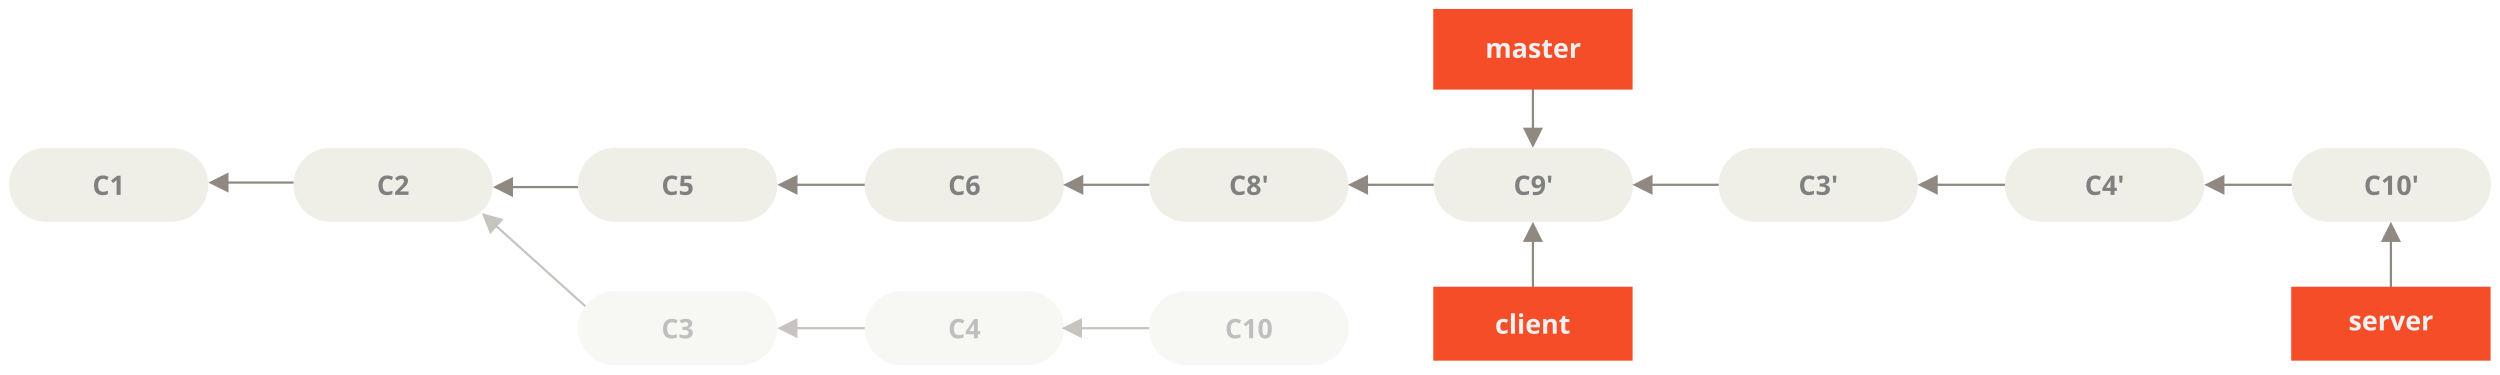
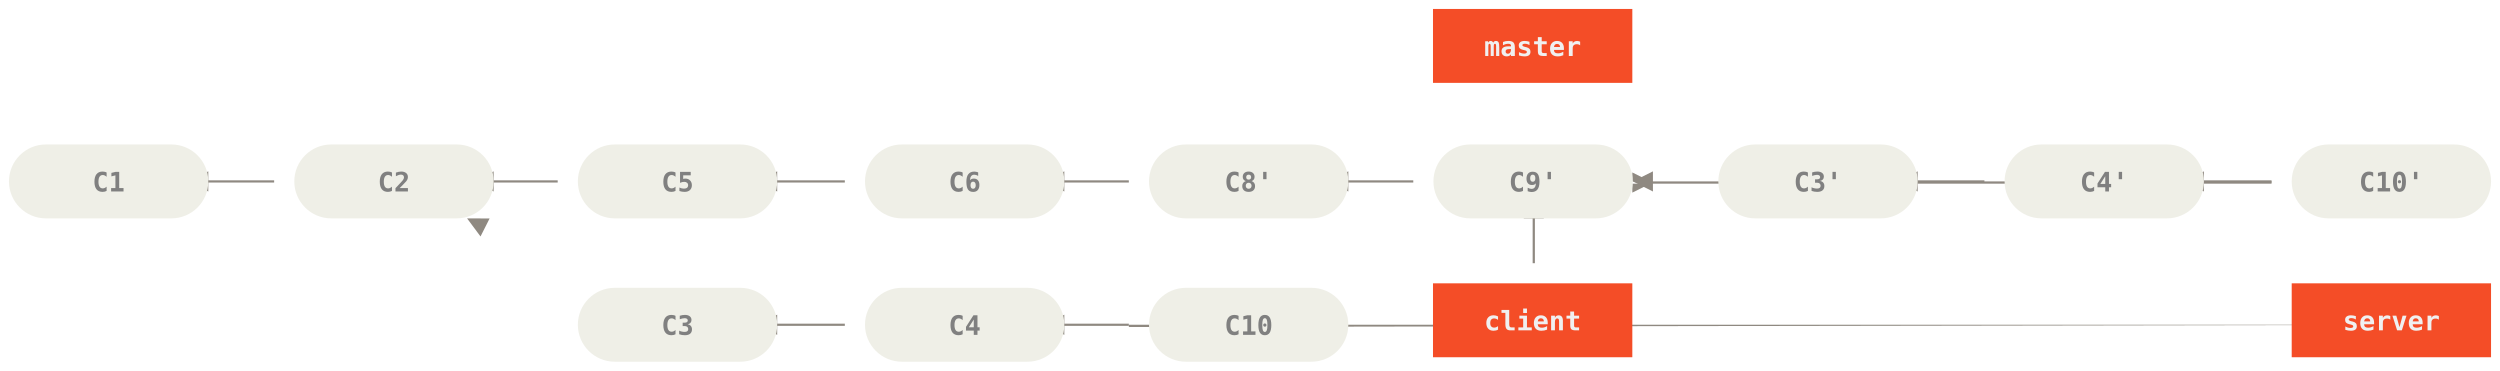
- <svg xmlns="http://www.w3.org/2000/svg" id="svg4401" version="1.1" viewBox="0 0 1116 167">
-   <g id="g4653" transform="translate(-10,-7)">
-     <g id="brown" transform="translate(14,73)" style="fill-rule:evenodd;fill:none">
-       <rect id="Rectangle-1" width="89" height="33" rx="16.5" ry="16.5" style="fill-rule:evenodd;fill:#efefe7" />
-       <text id="C6" font-size="12px" font-weight="700" style="fill:#979797;font-family:'Source Code Pro';font-size:12px;font-weight:700;text-anchor:middle">
-         <tspan id="tspan4256" x="44.5" y="21" style="fill:gray">C1</tspan>
-       </text>
-     </g>
-     <g id="Line-+-brown-2" transform="translate(103,73)" style="fill-rule:evenodd;fill:none">
-       <path id="Line" d="m9 15h35v1h-35v4l-9-4.5 9-4.5z" style="fill-rule:nonzero;fill:#8f8981" />
-       <g id="g4267" transform="translate(38)">
-         <rect id="rect4261" width="89" height="33" rx="16.5" ry="16.5" style="fill-rule:evenodd;fill:#efefe7" />
-         <text id="text4265" font-size="12px" font-weight="700" style="fill:#979797;font-family:'Source Code Pro';font-size:12px;font-weight:700;text-anchor:middle">
-           <tspan id="tspan4263" x="44.5" y="21" style="fill:gray">C2</tspan>
-         </text>
-       </g>
-     </g>
-     <g id="Line-2-+-brown-3" transform="translate(230,73)" style="fill-rule:evenodd;fill:none">
-       <path id="Line-2" d="m9 17h35v1h-35v4l-9-4.5 9-4.5z" style="fill-rule:nonzero;fill:#8f8981" />
-       <g id="g4277" transform="translate(38)">
-         <rect id="rect4271" width="89" height="33" rx="16.5" ry="16.5" style="fill-rule:evenodd;fill:#efefe7" />
-         <text id="text4275" font-size="12px" font-weight="700" style="fill:#979797;font-family:'Source Code Pro';font-size:12px;font-weight:700;text-anchor:middle">
-           <tspan id="tspan4273" x="44.5" y="21" style="fill:gray">C5</tspan>
-         </text>
-       </g>
-     </g>
-     <g id="g4514">
-       <path id="Line-7" transform="translate(650.8,11)" d="m43 53v-32h1v32h4l-4.5 9-4.5-9z" style="fill:#8f8981" />
-       <g id="g4507">
-         <rect id="Rectangle-2" transform="matrix(.83962 0 0 1 649.8 11)" width="106" height="36" style="fill-rule:evenodd;fill:#f44d27" />
-         <text id="master" transform="translate(641.4 11.907)" font-size="12px" font-weight="700" style="fill-rule:evenodd;fill:#979797;font-family:'Source Code Pro';font-size:12px;font-weight:700;text-anchor:middle">
-           <tspan id="tspan4282" x="53" y="20.909" style="fill:#f0f0f0">master</tspan>
-         </text>
-       </g>
-     </g>
-     <g id="Line-6-+-brown-4" transform="translate(357,73)" style="fill-rule:evenodd;fill:none">
-       <path id="Line-6" d="m9 16h35v1h-35v4l-9-4.5 9-4.5z" style="fill-rule:nonzero;fill:#8f8981" />
-       <g id="g4294" transform="translate(39)">
-         <rect id="rect4288" width="89" height="33" rx="16.5" ry="16.5" style="fill-rule:evenodd;fill:#efefe7" />
-         <text id="text4292" font-size="12px" font-weight="700" style="fill:#979797;font-family:'Source Code Pro';font-size:12px;font-weight:700;text-anchor:middle">
-           <tspan id="tspan4290" x="44.5" y="21" style="fill:gray">C6</tspan>
-         </text>
-       </g>
-     </g>
-     <path id="path4297" transform="translate(484.6,73)" d="m9 16h35v1h-35v4l-9-4.5 9-4.5z" style="fill:#8f8981" />
-     <g id="g4305" transform="translate(523,73)" style="fill-rule:evenodd;fill:none">
-       <rect id="rect4299" width="89" height="33" rx="16.5" ry="16.5" style="fill-rule:evenodd;fill:#efefe7" />
-       <text id="text4303" font-size="12px" font-weight="700" style="fill:#979797;font-family:'Source Code Pro';font-size:12px;font-weight:700;text-anchor:middle">
-         <tspan id="tspan4301" x="44.5" y="21" style="fill:gray">C8'</tspan>
-       </text>
-     </g>
-     <path id="Line-12" transform="translate(.7)" d="m620 89h35v1h-35v4l-9-4.5 9-4.5z" style="fill:#8f8981" />
-     <g id="g4315" transform="translate(650,73)" style="fill-rule:evenodd;fill:none">
-       <rect id="rect4309" width="89" height="33" rx="16.5" ry="16.5" style="fill-rule:evenodd;fill:#efefe7" />
-       <text id="text4313" font-size="12px" font-weight="700" style="fill:#979797;font-family:'Source Code Pro';font-size:12px;font-weight:700;text-anchor:middle">
-         <tspan id="tspan4311" x="44.5" y="21" style="fill:gray">C9'</tspan>
-       </text>
-     </g>
-     <path id="path4317" transform="translate(738.7,73)" d="m9 16h35v1h-35v4l-9-4.5 9-4.5z" style="fill:#8f8981" />
-     <g id="g4325" transform="translate(777.2,73)" style="fill-rule:evenodd;fill:none">
-       <rect id="rect4319" width="89" height="33" rx="16.5" ry="16.5" style="fill-rule:evenodd;fill:#efefe7" />
-       <text id="text4323" font-size="12px" font-weight="700" style="fill:#979797;font-family:'Source Code Pro';font-size:12px;font-weight:700;text-anchor:middle">
-         <tspan id="tspan4321" x="44.5" y="21" style="fill:gray">C3'</tspan>
-       </text>
-     </g>
-     <g id="Line-6-+-brown-8" transform="translate(866,73)" style="fill-rule:evenodd;fill:none">
-       <path id="path4328" d="m9 16h35v1h-35v4l-9-4.5 9-4.5z" style="fill-rule:nonzero;fill:#8f8981" />
-       <g id="g4336" transform="translate(39)">
-         <rect id="rect4330" width="89" height="33" rx="16.5" ry="16.5" style="fill-rule:evenodd;fill:#efefe7" />
-         <text id="text4334" font-size="12px" font-weight="700" style="fill:#979797;font-family:'Source Code Pro';font-size:12px;font-weight:700;text-anchor:middle">
-           <tspan id="tspan4332" x="44.5" y="21" style="fill:gray">C4'</tspan>
-         </text>
-       </g>
-     </g>
-     <path id="path4339" d="m1003 89h35v1h-35v4l-9-4.5 9-4.5z" style="fill:#8f8981" />
-     <g id="g4347" transform="translate(1033,73)" style="fill-rule:evenodd;fill:none">
-       <rect id="rect4341" width="89" height="33" rx="16.5" ry="16.5" style="fill-rule:evenodd;fill:#efefe7" />
-       <text id="text4345" font-size="12px" font-weight="700" style="fill:#979797;font-family:'Source Code Pro';font-size:12px;font-weight:700;text-anchor:middle">
-         <tspan id="tspan4343" x="44.5" y="21" style="fill:gray">C10'</tspan>
-       </text>
-     </g>
-     <g id="Group" transform="translate(225,102)" style="fill-rule:evenodd;fill:none;opacity:.5">
-       <path id="Line-8" d="m7.152 5.815 44.054 39.648-.669.743-44.054-39.648-2.676 2.973-3.679-9.366 9.7 2.676z" style="fill-rule:nonzero;fill:#8f8981" />
-       <g id="g4356" transform="translate(43,35)">
-         <rect id="rect4350" width="89" height="33" rx="16.5" ry="16.5" style="fill-rule:evenodd;fill:#efefe7" />
-         <text id="text4354" font-size="12px" font-weight="700" style="fill:#979797;font-family:'Source Code Pro';font-size:12px;font-weight:700;text-anchor:middle">
-           <tspan id="tspan4352" x="44.5" y="21" style="fill:gray">C3</tspan>
-         </text>
-       </g>
-       <g id="Line-6-+-brown-6" transform="translate(132,35)">
-         <path id="path4358" d="m9 16h35v1h-35v4l-9-4.5 9-4.5z" style="fill-rule:nonzero;fill:#8f8981" />
-         <g id="g4366" transform="translate(39)">
-           <rect id="rect4360" width="89" height="33" rx="16.5" ry="16.5" style="fill-rule:evenodd;fill:#efefe7" />
-           <text id="text4364" font-size="12px" font-weight="700" style="fill:#979797;font-family:'Source Code Pro';font-size:12px;font-weight:700;text-anchor:middle">
-             <tspan id="tspan4362" x="44.5" y="21" style="fill:gray">C4</tspan>
-           </text>
-         </g>
-       </g>
-       <path id="Line-11" d="m268 51h35v1h-35v4l-9-4.5 9-4.5z" style="fill-rule:nonzero;fill:#8f8981" />
-       <g id="g4376" transform="translate(298,35)">
-         <rect id="rect4370" width="89" height="33" rx="16.5" ry="16.5" style="fill-rule:evenodd;fill:#efefe7" />
-         <text id="text4374" font-size="12px" font-weight="700" style="fill:#979797;font-family:'Source Code Pro';font-size:12px;font-weight:700;text-anchor:middle">
-           <tspan id="tspan4372" x="44.5" y="21" style="fill:gray">C10</tspan>
-         </text>
-       </g>
-     </g>
-     <g id="g4568">
-       <path id="Line-4" transform="translate(1033.8,106)" d="m44 9v35h-1v-35h-4l4.5-9 4.5 9z" style="fill:#8f8981" />
-       <g id="g4561">
-         <rect id="rect4380" transform="matrix(.83962 0 0 1 1032.8 135)" width="106" height="33" style="fill-rule:evenodd;fill:#f44d27" />
-         <text id="text4384" transform="translate(1024.3 134.48)" font-size="12px" font-weight="700" style="fill-rule:evenodd;fill:#979797;font-family:'Source Code Pro';font-size:12px;font-weight:700;text-anchor:middle">
-           <tspan id="tspan4382" x="53" y="20" style="fill:#f0f0f0">server</tspan>
-         </text>
-       </g>
-     </g>
-     <g id="g4539">
-       <path id="path4389" transform="translate(650.8,106)" d="m44 9v35h-1v-35h-4l4.5-9 4.5 9z" style="fill:#8f8981" />
-       <g id="g4532">
-         <rect id="rect4391" transform="matrix(.83962 0 0 1 649.8 135)" width="106" height="33" style="fill-rule:evenodd;fill:#f44d27" />
-         <text id="text4395" transform="translate(641.2 135.96)" font-size="12px" font-weight="700" style="fill-rule:evenodd;fill:#979797;font-family:'Source Code Pro';font-size:12px;font-weight:700;text-anchor:middle">
-           <tspan id="tspan4393" x="53" y="20" style="fill:#f0f0f0">client</tspan>
-         </text>
-       </g>
-     </g>
+ <svg xmlns="http://www.w3.org/2000/svg" version="1.1" width="2232.4" height="331" viewBox="0 0 1116.2 165.5">
+   <path d="m93 80.5h29.4v1h-29.4v4l-9-4.5 9-4.5z" fill="#8f8981" />
+   <path d="m220.4 80.5h28.6v1h-28.6v4l-9-4.5 9-4.5z" fill="#8f8981" />
+   <path d="m347 80.5h30.2v1h-30.2v4l-9-4.5 9-4.5z" fill="#8f8981" />
+   <path d="m475.2 80.5h28.8v1h-28.8v4l-9-4.5 9-4.5z" fill="#8f8981" />
+   <path d="m602 80.5h29v1h-29v4l-9-4.5 9-4.5z" fill="#8f8981" />
+   <path d="M767.2 81 L738 81 L738 76.5 L729 81 L738 85.5 L738 81 Z" fill="#8f8981" />
+   <path d="m856.2 80.5h29.8v1h-29.8v4l-9-4.5 9-4.5z" fill="#8f8981" />
+   <path d="m984 80.5h30.2v1h-30.2v4l-9-4.5 9-4.5z" fill="#8f8981" />
+   <path d="M269.861 128.5 L216.571 101.56 L218.601 97.544 L208.539 97.5 L214.541 105.576 L216.571 101.56 Z" fill="#8f8981" />
+   <path d="m347 144.5h30.2v1h-30.2v4l-9-4.5 9-4.5z" fill="#8f8981" />
+   <path d="m475.2 144.5h28.8v1h-28.8v4l-9-4.5 9-4.5z" fill="#8f8981" />
+   <path d="m728.8 81h285.4v1h-285.4v4l9-4.5-9-4.5z" fill="#8f8981" />
+   <path d="m1112.2 145h-608.2v1h--608.2v4l9-4.5-9-4.5z" fill="#8f8981" />
+   <path d="m684.3 97.5v20h1v-20h4l-4.5-9-4.5 9z" fill="#8f8981" />
+   <g>
+     <rect x="4" y="64.5" width="89" height="33" rx="16.5" ry="16.5" fill="#efefe7" />
+     <text font-size="12px" font-weight="700" font-family="'JetBrains Mono', 'Source Code Pro', monospace" text-anchor="middle">
+       <tspan x="48.5" y="85.5" fill="gray">C1</tspan>
+     </text>
+   </g>
+   <g>
+     <rect x="131.4" y="64.5" width="89" height="33" rx="16.5" ry="16.5" fill="#efefe7" />
+     <text font-size="12px" font-weight="700" font-family="'JetBrains Mono', 'Source Code Pro', monospace" text-anchor="middle">
+       <tspan x="175.9" y="85.5" fill="gray">C2</tspan>
+     </text>
+   </g>
+   <g>
+     <rect x="258" y="64.5" width="89" height="33" rx="16.5" ry="16.5" fill="#efefe7" />
+     <text font-size="12px" font-weight="700" font-family="'JetBrains Mono', 'Source Code Pro', monospace" text-anchor="middle">
+       <tspan x="302.5" y="85.5" fill="gray">C5</tspan>
+     </text>
+   </g>
+   <g>
+     <rect x="639.8" y="4" width="89" height="33" fill="#f44d27" />
+     <text font-size="12px" font-weight="700" font-family="'JetBrains Mono', 'Source Code Pro', monospace" text-anchor="middle">
+       <tspan x="684.3" y="25" fill="#f0f0f0">master</tspan>
+     </text>
+   </g>
+   <g>
+     <rect x="386.2" y="64.5" width="89" height="33" rx="16.5" ry="16.5" fill="#efefe7" />
+     <text font-size="12px" font-weight="700" font-family="'JetBrains Mono', 'Source Code Pro', monospace" text-anchor="middle">
+       <tspan x="430.7" y="85.5" fill="gray">C6</tspan>
+     </text>
+   </g>
+   <g>
+     <rect x="513" y="64.5" width="89" height="33" rx="16.5" ry="16.5" fill="#efefe7" />
+     <text font-size="12px" font-weight="700" font-family="'JetBrains Mono', 'Source Code Pro', monospace" text-anchor="middle">
+       <tspan x="557.5" y="85.5" fill="gray">C8'</tspan>
+     </text>
+   </g>
+   <g>
+     <rect x="640" y="64.5" width="89" height="33" rx="16.5" ry="16.5" fill="#efefe7" />
+     <text font-size="12px" font-weight="700" font-family="'JetBrains Mono', 'Source Code Pro', monospace" text-anchor="middle">
+       <tspan x="684.5" y="85.5" fill="gray">C9'</tspan>
+     </text>
+   </g>
+   <g>
+     <rect x="767.2" y="64.5" width="89" height="33" rx="16.5" ry="16.5" fill="#efefe7" />
+     <text font-size="12px" font-weight="700" font-family="'JetBrains Mono', 'Source Code Pro', monospace" text-anchor="middle">
+       <tspan x="811.7" y="85.5" fill="gray">C3'</tspan>
+     </text>
+   </g>
+   <g>
+     <rect x="895" y="64.5" width="89" height="33" rx="16.5" ry="16.5" fill="#efefe7" />
+     <text font-size="12px" font-weight="700" font-family="'JetBrains Mono', 'Source Code Pro', monospace" text-anchor="middle">
+       <tspan x="939.5" y="85.5" fill="gray">C4'</tspan>
+     </text>
+   </g>
+   <g>
+     <rect x="1023.2" y="64.5" width="89" height="33" rx="16.5" ry="16.5" fill="#efefe7" />
+     <text font-size="12px" font-weight="700" font-family="'JetBrains Mono', 'Source Code Pro', monospace" text-anchor="middle">
+       <tspan x="1067.7" y="85.5" fill="gray">C10'</tspan>
+     </text>
+   </g>
+   <g>
+     <rect x="258" y="128.5" width="89" height="33" rx="16.5" ry="16.5" fill="#efefe7" />
+     <text font-size="12px" font-weight="700" font-family="'JetBrains Mono', 'Source Code Pro', monospace" text-anchor="middle">
+       <tspan x="302.5" y="149.5" fill="gray">C3</tspan>
+     </text>
+   </g>
+   <g>
+     <rect x="386.2" y="128.5" width="89" height="33" rx="16.5" ry="16.5" fill="#efefe7" />
+     <text font-size="12px" font-weight="700" font-family="'JetBrains Mono', 'Source Code Pro', monospace" text-anchor="middle">
+       <tspan x="430.7" y="149.5" fill="gray">C4</tspan>
+     </text>
+   </g>
+   <g>
+     <rect x="513" y="128.5" width="89" height="33" rx="16.5" ry="16.5" fill="#efefe7" />
+     <text font-size="12px" font-weight="700" font-family="'JetBrains Mono', 'Source Code Pro', monospace" text-anchor="middle">
+       <tspan x="557.5" y="149.5" fill="gray">C10</tspan>
+     </text>
+   </g>
+   <g>
+     <rect x="1023.2" y="126.5" width="89" height="33" fill="#f44d27" />
+     <text font-size="12px" font-weight="700" font-family="'JetBrains Mono', 'Source Code Pro', monospace" text-anchor="middle">
+       <tspan x="1067.7" y="147.5" fill="#f0f0f0">server</tspan>
+     </text>
+   </g>
+   <g>
+     <rect x="639.8" y="126.5" width="89" height="33" fill="#f44d27" />
+     <text font-size="12px" font-weight="700" font-family="'JetBrains Mono', 'Source Code Pro', monospace" text-anchor="middle">
+       <tspan x="684.3" y="147.5" fill="#f0f0f0">client</tspan>
+     </text>
  </g>
</svg>
